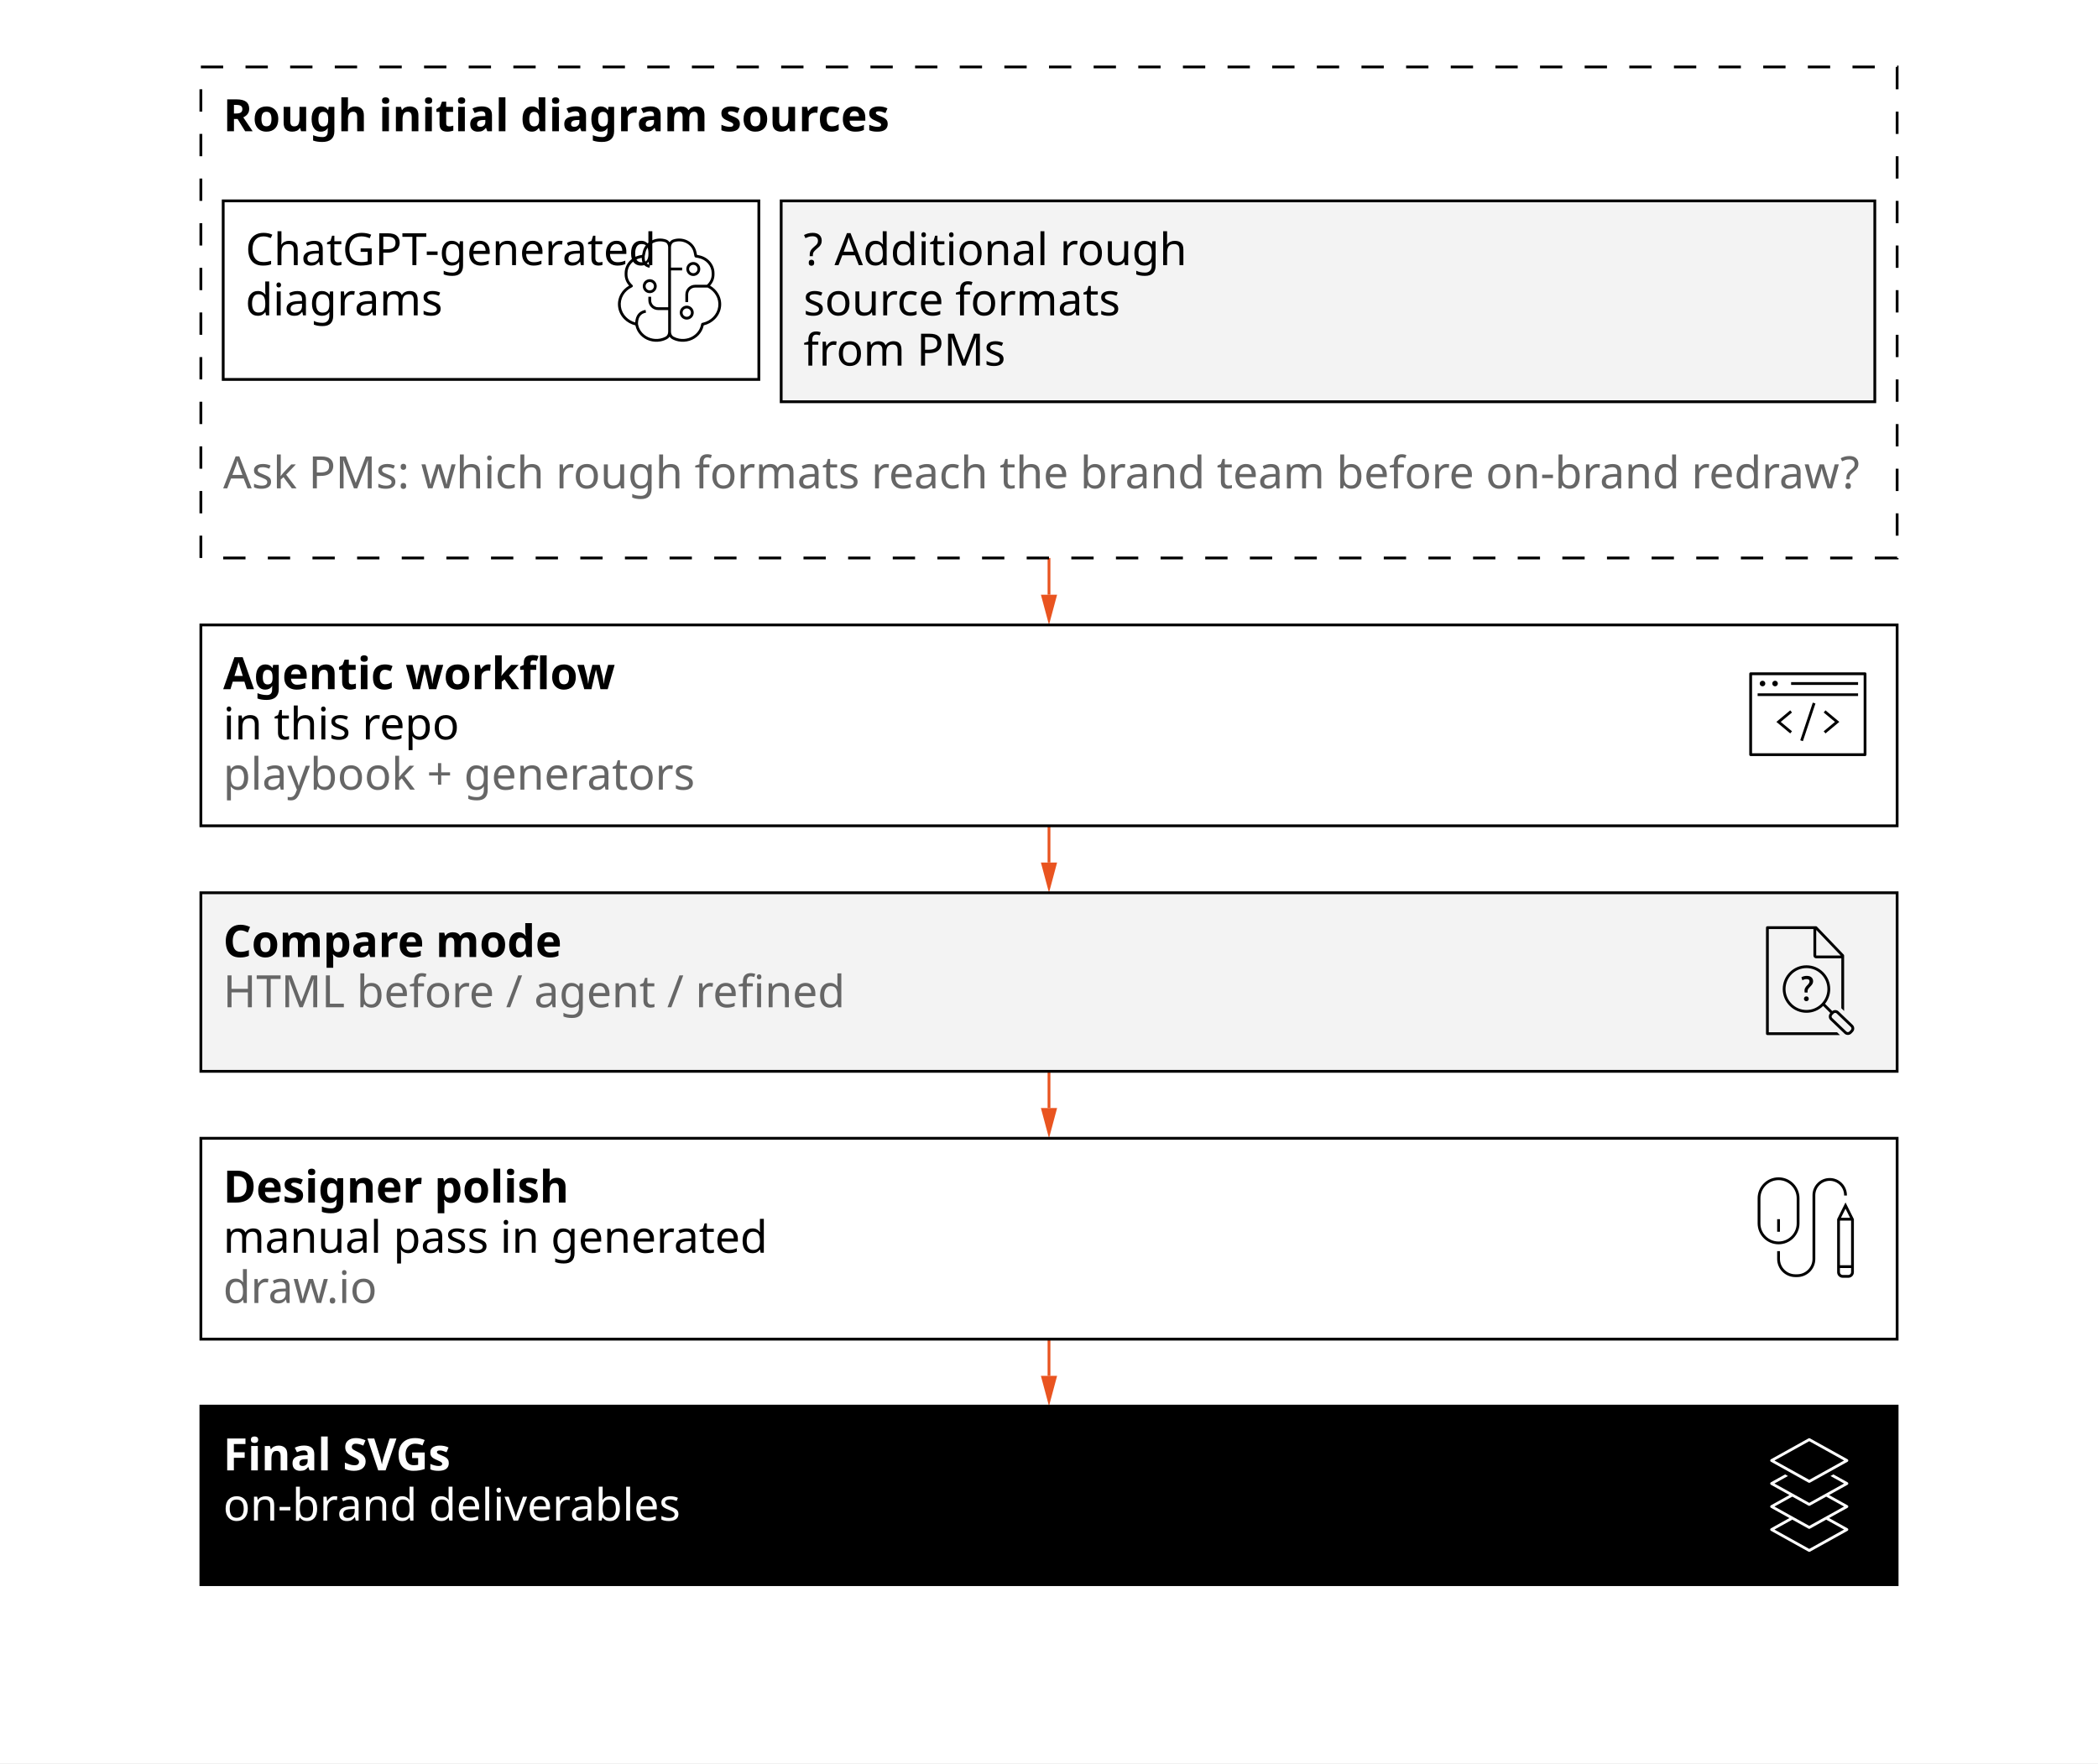
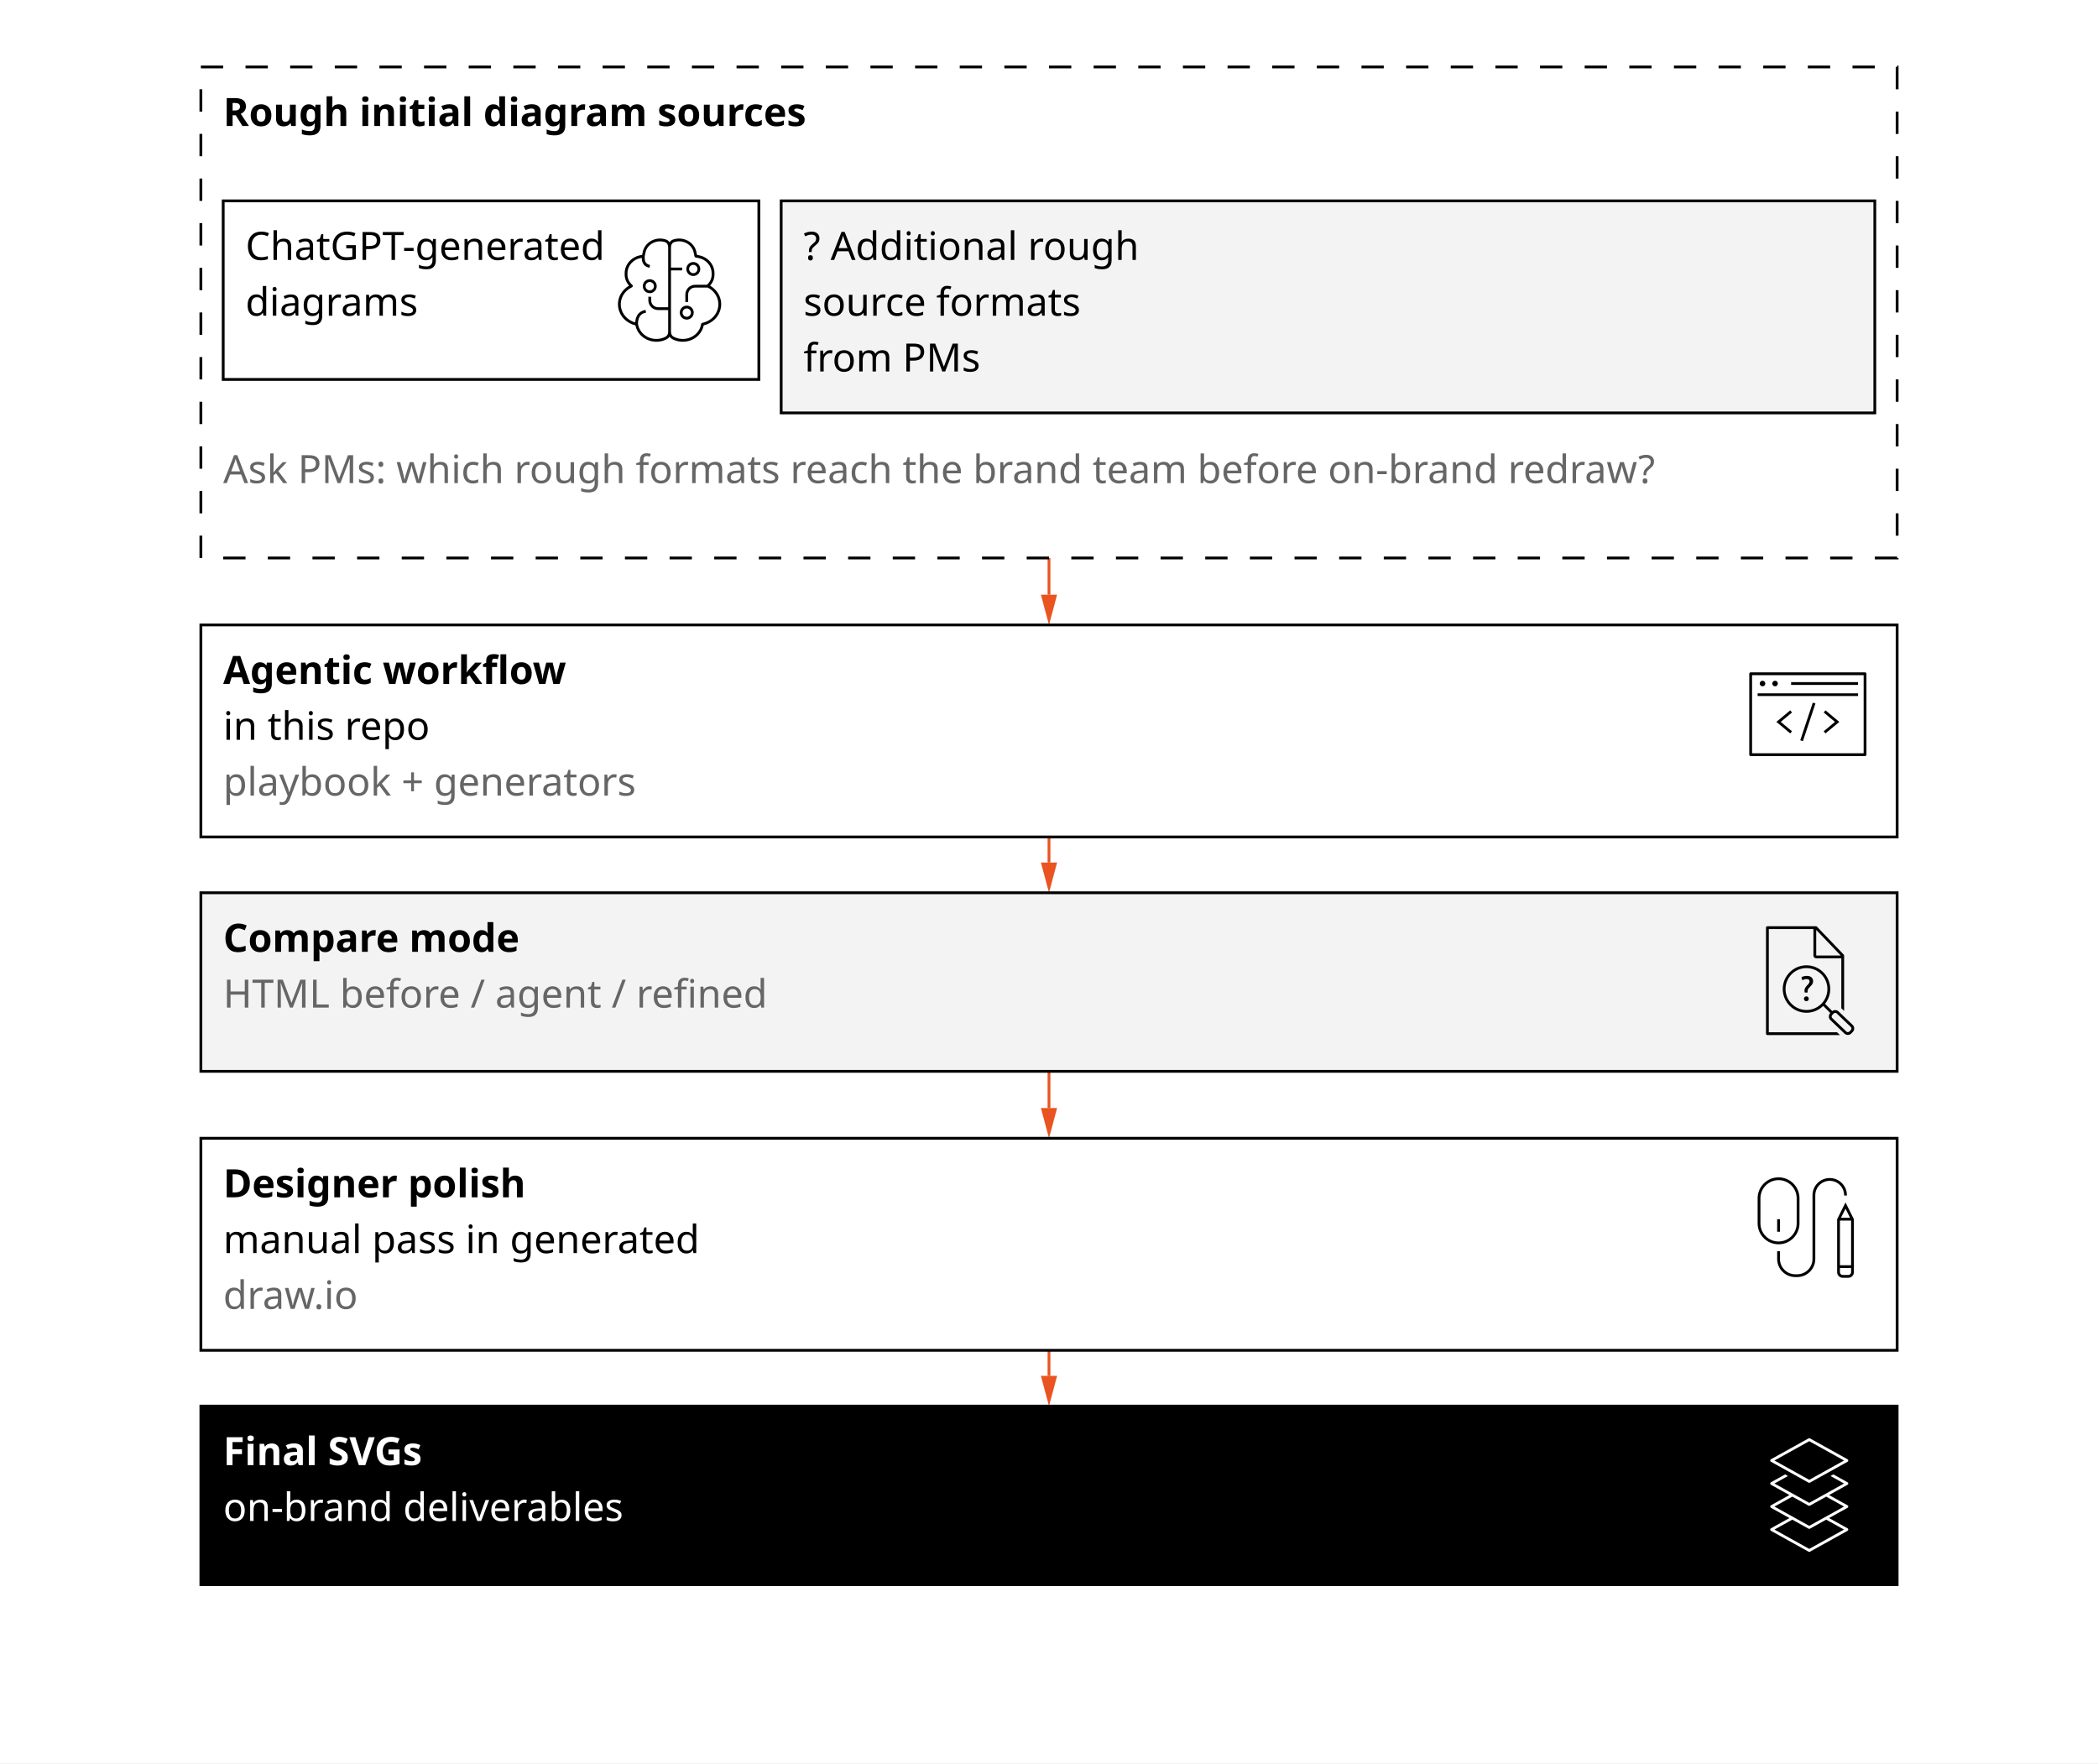
<svg xmlns="http://www.w3.org/2000/svg" width="752" height="632" viewBox="0 0 752 632" xml:space="preserve">
  <rect width="752" height="632" fill="#FFFFFF" />
  <line x1="376" y1="200" x2="376" y2="213.159" fill="none" stroke="#E95420" stroke-width="1" stroke-miterlimit="10" />
  <polygon points="373.095,213.159 376,224 378.905,213.159" fill="#E95420" />
  <line x1="376" y1="296" x2="376" y2="309.159" fill="none" stroke="#E95420" stroke-width="1" stroke-miterlimit="10" />
  <polygon points="373.095,309.159 376,320 378.905,309.159" fill="#E95420" />
  <line x1="376" y1="384" x2="376" y2="397.159" fill="none" stroke="#E95420" stroke-width="1" stroke-miterlimit="10" />
  <polygon points="373.095,397.159 376,408 378.905,397.159" fill="#E95420" />
  <line x1="376" y1="480" x2="376" y2="493.159" fill="none" stroke="#E95420" stroke-width="1" stroke-miterlimit="10" />
  <polygon points="373.095,493.159 376,504 378.905,493.159" fill="#E95420" />
  <rect x="72" y="24" width="608" height="176" fill="none" stroke="#000000" stroke-width="1" stroke-miterlimit="10" stroke-dasharray="8 8" />
  <text font-family="Ubuntu Sans">
-     <tspan x="80" y="47.04" font-size="16" font-weight="700" fill="#000000" font-family="Ubuntu Sans">Rough initial diagram sources</tspan>
+     <tspan x="80" y="45.16" font-size="14" font-weight="700" fill="#000000">Rough initial diagram sources</tspan>
  </text>
  <rect x="80" y="72" width="192" height="64" fill="#FFFFFF" stroke="#000000" stroke-width="1" stroke-miterlimit="10" />
  <text font-family="Ubuntu Sans">
-     <tspan x="88" y="95.04" font-size="16" font-weight="400" fill="#000000" font-family="Ubuntu Sans">ChatGPT-generated</tspan>
-     <tspan x="88" y="113.04" font-size="16" font-weight="400" fill="#000000" font-family="Ubuntu Sans">diagrams</tspan>
+     <tspan x="88" y="93.16" font-size="14" font-weight="400" fill="#000000">ChatGPT-generated</tspan>
+     <tspan x="88" y="113.16" font-size="14" font-weight="400" fill="#000000">diagrams</tspan>
  </text>
  <g transform="translate(216 80)">
    <path fill-rule="evenodd" clip-rule="evenodd" d="M30.159 29.553C31.539 29.553 32.658 30.672 32.658 32.053C32.658 33.433 31.539 34.553 30.159 34.553C28.778 34.553 27.659 33.433 27.659 32.053C27.659 30.672 28.778 29.553 30.159 29.553ZM30.159 30.553C29.33 30.553 28.659 31.224 28.659 32.053C28.659 32.881 29.33 33.553 30.159 33.553C30.987 33.553 31.658 32.881 31.659 32.053C31.659 31.224 30.987 30.553 30.159 30.553Z" fill="#000000" />
    <path fill-rule="evenodd" clip-rule="evenodd" d="M16.895 20.079C18.276 20.079 19.395 21.198 19.395 22.579C19.395 23.96 18.276 25.079 16.895 25.079C15.514 25.079 14.395 23.96 14.395 22.579C14.395 21.198 15.514 20.079 16.895 20.079ZM16.895 21.079C16.066 21.079 15.395 21.751 15.395 22.579C15.395 23.407 16.066 24.079 16.895 24.079C17.723 24.079 18.395 23.407 18.395 22.579C18.395 21.751 17.723 21.079 16.895 21.079Z" fill="#000000" />
    <path fill-rule="evenodd" clip-rule="evenodd" d="M32.5 13.921C33.881 13.921 35 15.04 35 16.421C35 17.801 33.881 18.921 32.5 18.921C31.119 18.921 30 17.802 30 16.421C30 15.04 31.12 13.921 32.5 13.921ZM32.5 14.921C31.672 14.921 31 15.592 31 16.421C31 17.249 31.672 17.921 32.5 17.921C33.328 17.921 34 17.249 34 16.421C34 15.593 33.328 14.921 32.5 14.921Z" fill="#000000" />
    <path fill-rule="evenodd" clip-rule="evenodd" d="M26.617 5.548C27.662 5.422 28.724 5.545 29.707 5.905C30.689 6.266 31.563 6.853 32.246 7.616C32.929 8.38 33.399 9.296 33.608 10.279L33.84 11.366L34.485 11.487C36.059 11.783 37.48 12.582 38.506 13.755C39.532 14.928 40.097 16.404 40.097 17.932V18.377C40.097 19.914 39.495 21.314 38.511 22.385C39.766 23.102 40.804 24.125 41.508 25.355C42.327 26.786 42.651 28.425 42.433 30.042C42.215 31.658 41.467 33.166 40.297 34.358C39.203 35.471 37.793 36.256 36.241 36.626L36.219 36.728C35.953 37.973 35.342 39.128 34.452 40.075C33.562 41.023 32.423 41.73 31.154 42.129C29.885 42.528 28.527 42.607 27.217 42.356C26.409 42.202 25.635 41.927 24.926 41.542C24.531 41.328 24.226 41.027 24 40.679C23.774 41.027 23.469 41.328 23.074 41.542C22.364 41.927 21.591 42.202 20.783 42.356C19.473 42.607 18.114 42.528 16.846 42.129C15.576 41.73 14.438 41.023 13.548 40.075C12.657 39.128 12.047 37.973 11.781 36.728L11.759 36.626C10.207 36.256 8.796 35.471 7.703 34.358C6.533 33.166 5.784 31.658 5.566 30.042C5.348 28.425 5.673 26.786 6.492 25.355C7.196 24.125 8.233 23.102 9.489 22.385C8.504 21.314 7.902 19.914 7.902 18.377V17.932C7.903 16.404 8.468 14.928 9.494 13.755C10.519 12.582 11.941 11.783 13.514 11.487L14.16 11.366L14.391 10.279C14.601 9.296 15.071 8.38 15.754 7.616C16.436 6.853 17.31 6.266 18.293 5.905C19.275 5.545 20.338 5.422 21.383 5.548C21.85 5.604 22.308 5.709 22.747 5.86C23.301 6.051 23.714 6.413 24 6.856C24.286 6.413 24.699 6.051 25.253 5.86C25.692 5.709 26.15 5.604 26.617 5.548ZM21.264 6.541C20.374 6.434 19.471 6.538 18.637 6.844C17.804 7.149 17.069 7.646 16.499 8.283C15.929 8.921 15.542 9.679 15.37 10.488L15.083 11.838C15.055 12.484 15.066 13.176 15.311 13.753C15.541 14.292 15.995 14.778 16.996 14.983L16.795 15.964C16.78 15.961 16.765 15.956 16.751 15.953L16.749 15.964C15.439 15.695 14.708 14.997 14.345 14.144C14.102 13.571 14.036 12.952 14.028 12.407L13.699 12.471C12.338 12.727 11.119 13.416 10.247 14.413C9.375 15.41 8.903 16.654 8.902 17.933V18.377C8.902 19.853 9.573 21.191 10.661 22.132C10.789 22.243 10.852 22.412 10.829 22.58C10.805 22.748 10.697 22.892 10.544 22.964C9.183 23.596 8.072 24.608 7.36 25.852C6.648 27.095 6.368 28.513 6.556 29.908C6.745 31.304 7.393 32.615 8.417 33.657C9.305 34.561 10.437 35.223 11.693 35.575C11.739 34.792 11.899 33.931 12.312 33.164C12.857 32.152 13.819 31.348 15.391 31.086L15.474 31.579L15.556 32.072C14.287 32.284 13.591 32.901 13.193 33.639C12.791 34.385 12.675 35.295 12.678 36.137L12.759 36.519C12.985 37.581 13.508 38.572 14.277 39.391C15.046 40.209 16.035 40.825 17.145 41.175C18.256 41.524 19.447 41.593 20.596 41.374C21.303 41.239 21.979 40.997 22.598 40.662C23.174 40.35 23.5 39.675 23.5 38.908V31.131H19.894C17.962 31.131 16.394 29.564 16.394 27.631V26.368H17.394V27.631C17.394 29.012 18.514 30.131 19.894 30.131H23.5V8.627C23.5 7.765 23.09 7.035 22.423 6.806C22.05 6.678 21.661 6.589 21.264 6.541ZM29.362 6.844C28.529 6.538 27.625 6.434 26.736 6.541C26.339 6.589 25.95 6.678 25.577 6.806C24.91 7.035 24.5 7.765 24.5 8.627V15.921H28.5V16.921H24.5V38.908C24.5 39.675 24.826 40.35 25.402 40.662C26.021 40.997 26.696 41.239 27.404 41.374C28.553 41.593 29.744 41.524 30.854 41.175C31.965 40.825 32.953 40.209 33.722 39.391C34.491 38.572 35.014 37.581 35.241 36.519L35.329 36.103C35.365 35.932 35.489 35.794 35.65 35.736L35.721 35.717L35.999 35.656C37.377 35.33 38.623 34.635 39.583 33.657C40.606 32.615 41.255 31.304 41.443 29.908C41.631 28.513 41.351 27.095 40.639 25.852C39.969 24.68 38.945 23.716 37.692 23.079H33.158C31.777 23.079 30.658 24.198 30.658 25.579V28.264H29.658V25.579C29.658 23.646 31.225 22.079 33.158 22.079H37.397C38.45 21.141 39.097 19.826 39.097 18.377V17.933C39.097 16.654 38.624 15.41 37.753 14.413C36.881 13.416 35.662 12.727 34.301 12.471L33.327 12.288C33.129 12.251 32.971 12.098 32.929 11.9L32.63 10.488C32.457 9.679 32.07 8.921 31.501 8.283C30.931 7.646 30.195 7.149 29.362 6.844Z" fill="#000000" />
  </g>
-   <rect x="280" y="72" width="392" height="72" fill="#F3F3F3" stroke="#000000" stroke-width="1" stroke-miterlimit="10" />
+   <rect x="280" y="72" width="392" height="76" fill="#F3F3F3" stroke="#000000" stroke-width="1" stroke-miterlimit="10" />
  <text font-family="Ubuntu Sans">
-     <tspan x="288" y="95.04" font-size="16" font-weight="400" fill="#000000" font-family="Ubuntu Sans">? Additional rough</tspan>
-     <tspan x="288" y="113.04" font-size="16" font-weight="400" fill="#000000" font-family="Ubuntu Sans">source formats</tspan>
-     <tspan x="288" y="131.04" font-size="16" font-weight="400" fill="#000000" font-family="Ubuntu Sans">from PMs</tspan>
+     <tspan x="288" y="93.16" font-size="14" font-weight="400" fill="#000000">? Additional rough</tspan>
+     <tspan x="288" y="113.16" font-size="14" font-weight="400" fill="#000000">source formats</tspan>
+     <tspan x="288" y="133.16" font-size="14" font-weight="400" fill="#000000">from PMs</tspan>
  </text>
  <text font-family="Ubuntu Sans">
-     <tspan x="80" y="175.04" font-size="16" font-weight="400" fill="#666666" font-family="Ubuntu Sans">Ask PMs: which rough formats reach the brand team before on-brand redraw?</tspan>
+     <tspan x="80" y="173.16" font-size="14" font-weight="400" fill="#666666">Ask PMs: which rough formats reach the brand team before on-brand redraw?</tspan>
  </text>
-   <rect x="72" y="224" width="608" height="72" fill="#FFFFFF" stroke="#000000" stroke-width="1" stroke-miterlimit="10" />
+   <rect x="72" y="224" width="608" height="76" fill="#FFFFFF" stroke="#000000" stroke-width="1" stroke-miterlimit="10" />
  <text font-family="Ubuntu Sans">
-     <tspan x="80" y="247.04" font-size="16" font-weight="700" fill="#000000" font-family="Ubuntu Sans">Agentic workflow</tspan>
-     <tspan x="80" y="265.04" font-size="16" font-weight="400" fill="#000000" font-family="Ubuntu Sans">in this repo</tspan>
-     <tspan x="80" y="283.04" font-size="16" font-weight="400" fill="#666666" font-family="Ubuntu Sans">playbook + generators</tspan>
+     <tspan x="80" y="245.16" font-size="14" font-weight="700" fill="#000000">Agentic workflow</tspan>
+     <tspan x="80" y="265.16" font-size="14" font-weight="400" fill="#000000">in this repo</tspan>
+     <tspan x="80" y="285.16" font-size="14" font-weight="400" fill="#666666">playbook + generators</tspan>
  </text>
  <g transform="translate(624 232)">
    <path d="M42 17.475H6V16.525H42V17.475Z" fill="#000000" />
    <path d="M42 13.5H18V12.5H42V13.5Z" fill="#000000" />
    <path fill-rule="evenodd" clip-rule="evenodd" d="M44.601 9.01C44.829 9.056 45 9.258 45 9.5V38.5C45 38.742 44.829 38.944 44.601 38.99L44.5 39H3.5C3.258 39 3.056 38.829 3.01 38.601L3 38.5V9.5C3 9.224 3.224 9 3.5 9H44.5L44.601 9.01ZM4 38H44V10H4V38Z" fill="#000000" />
    <path d="M7.75 12C8.302 12 8.75 12.448 8.75 13C8.75 13.552 8.302 14 7.75 14C7.198 14 6.75 13.552 6.75 13C6.75 12.448 7.198 12 7.75 12Z" fill="#000000" />
    <path d="M12.25 12C12.802 12 13.25 12.448 13.25 13C13.25 13.552 12.802 14 12.25 14C11.698 14 11.25 13.552 11.25 13C11.25 12.448 11.698 12 12.25 12Z" fill="#000000" />
    <path d="M26.725 20.158L22.225 33.658L21.275 33.342L25.775 19.842L26.725 20.158Z" fill="#000000" />
    <path d="M18.32 23.384L14.28 26.75L18.32 30.116L17.68 30.884L12.719 26.75L17.68 22.616L18.32 23.384Z" fill="#000000" />
    <path d="M35.281 26.75L30.32 30.884L29.68 30.116L33.72 26.75L29.68 23.384L30.32 22.616L35.281 26.75Z" fill="#000000" />
  </g>
  <rect x="72" y="320" width="608" height="64" fill="#F3F3F3" stroke="#000000" stroke-width="1" stroke-miterlimit="10" />
  <text font-family="Ubuntu Sans">
-     <tspan x="80" y="343.04" font-size="16" font-weight="700" fill="#000000" font-family="Ubuntu Sans">Compare mode</tspan>
-     <tspan x="80" y="361.04" font-size="16" font-weight="400" fill="#666666" font-family="Ubuntu Sans">HTML before / agent / refined</tspan>
+     <tspan x="80" y="341.16" font-size="14" font-weight="700" fill="#000000">Compare mode</tspan>
+     <tspan x="80" y="361.16" font-size="14" font-weight="400" fill="#666666">HTML before / agent / refined</tspan>
  </text>
  <g transform="translate(624 328)">
    <path fill-rule="evenodd" clip-rule="evenodd" d="M27.005 4.01C27.104 4.03 27.195 4.08 27.266 4.154L36.861 14.169C36.95 14.262 37 14.386 37 14.515V34.349L36.066 33.457C36.045 33.436 36.022 33.417 36 33.398V15.5H27C26.448 15.5 26 15.052 26 14.5V5H10V42H34.458L35.505 43H9.5C9.224 43 9 42.776 9 42.5V4.5C9 4.258 9.171 4.056 9.399 4.01L9.5 4H26.904L27.005 4.01ZM27 14.5H35.794L27 5.322V14.5Z" fill="#000000" />
    <path fill-rule="evenodd" clip-rule="evenodd" d="M23.507 18C28.205 18 32.014 21.809 32.014 26.507C32.014 28.511 31.319 30.351 30.159 31.805L32.757 34.402C33.435 33.896 34.398 33.937 35.03 34.541L40.082 39.369C40.786 40.042 40.812 41.159 40.139 41.863L39.614 42.412L39.482 42.536C38.803 43.117 37.779 43.1 37.119 42.469L32.067 37.641C31.407 37.01 31.343 35.988 31.893 35.282L32.011 35.145L32.047 35.106L29.491 32.551C27.954 34.073 25.841 35.014 23.507 35.014C18.809 35.014 15 31.205 15 26.507C15 21.809 18.809 18 23.507 18ZM34.339 35.264C34.034 34.972 33.55 34.982 33.259 35.287L32.733 35.837C32.442 36.142 32.453 36.627 32.758 36.918L37.81 41.746C38.116 42.038 38.6 42.027 38.892 41.722L39.416 41.172C39.707 40.867 39.696 40.383 39.391 40.092L34.339 35.264ZM23.507 19C19.361 19 16 22.361 16 26.507C16 30.653 19.361 34.014 23.507 34.014C27.653 34.014 31.014 30.653 31.014 26.507C31.014 22.361 27.653 19 23.507 19Z" fill="#000000" />
    <path d="M23.464 29.143C23.704 29.143 23.93 29.213 24.099 29.402C24.248 29.57 24.324 29.765 24.324 30.003C24.324 30.241 24.248 30.436 24.099 30.604C23.93 30.793 23.704 30.864 23.464 30.864C23.223 30.864 22.997 30.793 22.829 30.604C22.68 30.436 22.602 30.241 22.602 30.003C22.603 29.765 22.68 29.57 22.829 29.402C22.997 29.213 23.223 29.143 23.464 29.143Z" fill="#000000" />
    <path d="M23.613 21.787C24.028 21.787 24.385 21.845 24.677 21.952C24.962 22.057 25.216 22.212 25.398 22.411C25.557 22.585 25.706 22.792 25.776 23.044C25.853 23.274 25.885 23.491 25.885 23.706C25.885 24.012 25.823 24.28 25.712 24.518C25.607 24.742 25.474 24.951 25.311 25.144C25.165 25.316 25.007 25.501 24.82 25.674C24.656 25.838 24.502 25.994 24.36 26.161C24.221 26.326 24.113 26.484 24.029 26.662C23.949 26.835 23.903 27.016 23.903 27.221V27.77H22.879L22.839 27.568C22.824 27.494 22.807 27.394 22.807 27.275V27.018C22.807 26.748 22.851 26.476 22.969 26.241C23.067 26.044 23.184 25.84 23.318 25.66C23.451 25.484 23.61 25.309 23.783 25.15C23.935 25.011 24.056 24.864 24.201 24.705C24.316 24.579 24.41 24.427 24.482 24.259L24.485 24.253L24.531 24.139C24.573 24.02 24.598 23.89 24.598 23.747C24.598 23.576 24.563 23.438 24.516 23.343C24.471 23.255 24.396 23.177 24.302 23.113C24.21 23.052 24.108 23.011 23.979 22.989C23.83 22.965 23.68 22.952 23.518 22.952H23.258C22.911 22.985 22.588 23.079 22.309 23.233L22.048 23.377L21.951 23.095L21.685 22.311L21.851 22.206C22.034 22.09 22.297 22 22.581 21.919C22.892 21.83 23.242 21.787 23.613 21.787Z" fill="#000000" />
  </g>
-   <rect x="72" y="408" width="608" height="72" fill="#FFFFFF" stroke="#000000" stroke-width="1" stroke-miterlimit="10" />
+   <rect x="72" y="408" width="608" height="76" fill="#FFFFFF" stroke="#000000" stroke-width="1" stroke-miterlimit="10" />
  <text font-family="Ubuntu Sans">
-     <tspan x="80" y="431.04" font-size="16" font-weight="700" fill="#000000" font-family="Ubuntu Sans">Designer polish</tspan>
-     <tspan x="80" y="449.04" font-size="16" font-weight="400" fill="#000000" font-family="Ubuntu Sans">manual pass in generated</tspan>
-     <tspan x="80" y="467.04" font-size="16" font-weight="400" fill="#666666" font-family="Ubuntu Sans">draw.io</tspan>
+     <tspan x="80" y="429.16" font-size="14" font-weight="700" fill="#000000">Designer polish</tspan>
+     <tspan x="80" y="449.16" font-size="14" font-weight="400" fill="#000000">manual pass in generated</tspan>
+     <tspan x="80" y="469.16" font-size="14" font-weight="400" fill="#666666">draw.io</tspan>
  </text>
  <g transform="translate(624 416)">
    <path d="M31.833 6.25C35.239 6.25 38 9.011 38 12.417V12.513H37V12.417C37 9.564 34.687 7.25 31.833 7.25C28.98 7.25 26.667 9.564 26.667 12.417V35.25C26.667 38.84 23.757 41.75 20.167 41.75H19.5C15.91 41.75 13 38.84 13 35.25V32.461H14V35.25C14 38.288 16.462 40.75 19.5 40.75H20.167C23.204 40.75 25.667 38.288 25.667 35.25V12.417C25.667 9.011 28.427 6.25 31.833 6.25Z" fill="#000000" />
    <path d="M14 25.5H13V21H14V25.5Z" fill="#000000" />
    <path fill-rule="evenodd" clip-rule="evenodd" d="M13.5 6C17.642 6 21 9.358 21 13.5V22.5C21 26.642 17.642 30 13.5 30C9.358 30 6 26.642 6 22.5V13.5C6 9.358 9.358 6 13.5 6ZM13.5 7C9.91 7 7 9.91 7 13.5V22.5C7 26.09 9.91 29 13.5 29C17.09 29 20 26.09 20 22.5V13.5C20 9.91 17.09 7 13.5 7Z" fill="#000000" />
    <path fill-rule="evenodd" clip-rule="evenodd" d="M40.5 21V40C40.5 41.105 39.605 42 38.5 42H36.5C35.464 42 34.613 41.213 34.511 40.204L34.5 40V21L37.5 15L40.5 21ZM35.5 38.5V40C35.5 40.552 35.948 41 36.5 41H38.5C39.052 41 39.5 40.552 39.5 40V38.5H35.5ZM35.5 37.5H39.5V21.5H35.5V37.5ZM35.868 20.5H39.132L37.5 17.236L35.868 20.5Z" fill="#000000" />
  </g>
  <rect x="72" y="504" width="608" height="64" fill="#000000" stroke="#000000" stroke-width="1" stroke-miterlimit="10" />
  <text font-family="Ubuntu Sans">
-     <tspan x="80" y="527.04" font-size="16" font-weight="700" fill="#FFFFFF" font-family="Ubuntu Sans">Final SVGs</tspan>
-     <tspan x="80" y="545.04" font-size="16" font-weight="400" fill="#FFFFFF" font-family="Ubuntu Sans">on-brand deliverables</tspan>
+     <tspan x="80" y="525.16" font-size="14" font-weight="700" fill="#FFFFFF">Final SVGs</tspan>
+     <tspan x="80" y="545.16" font-size="14" font-weight="400" fill="#FFFFFF">on-brand deliverables</tspan>
  </text>
  <g transform="translate(624 512)">
    <path fill-rule="evenodd" clip-rule="evenodd" d="M38.243 19.312C38.402 19.401 38.5 19.569 38.5 19.75C38.5 19.931 38.401 20.098 38.243 20.186L31.605 23.874L38.243 27.562C38.402 27.651 38.5 27.819 38.5 28C38.5 28.181 38.401 28.348 38.243 28.436L31.605 32.124L38.243 35.812C38.402 35.901 38.5 36.069 38.5 36.25C38.5 36.431 38.401 36.598 38.243 36.687L24.743 44.187C24.592 44.27 24.408 44.27 24.257 44.187L10.757 36.687C10.598 36.598 10.5 36.431 10.5 36.25C10.5 36.069 10.598 35.901 10.757 35.812L17.395 32.124L10.757 28.436C10.598 28.348 10.5 28.181 10.5 28C10.5 27.819 10.598 27.651 10.757 27.562L17.395 23.874L10.757 20.186C10.598 20.098 10.5 19.931 10.5 19.75C10.5 19.569 10.598 19.401 10.757 19.312L15.85 16.482L16.88 17.055L12.029 19.749L24.5 26.677L36.97 19.749L32.119 17.055L33.149 16.482L38.243 19.312ZM24.743 35.937C24.592 36.02 24.408 36.02 24.257 35.937L18.425 32.696L12.029 36.249L24.5 43.177L36.97 36.249L30.574 32.696L24.743 35.937ZM24.743 27.686C24.592 27.77 24.408 27.77 24.257 27.686L18.425 24.446L12.029 27.999L24.5 34.927L36.97 27.999L30.574 24.446L24.743 27.686Z" fill="#FFFFFF" />
    <path fill-rule="evenodd" clip-rule="evenodd" d="M24.315 3.535C24.454 3.48 24.611 3.489 24.743 3.562L38.243 11.062C38.402 11.151 38.5 11.319 38.5 11.5C38.5 11.681 38.402 11.849 38.243 11.938L24.743 19.438C24.592 19.521 24.408 19.521 24.257 19.438L10.757 11.938C10.598 11.849 10.5 11.681 10.5 11.5C10.5 11.319 10.598 11.151 10.757 11.062L24.257 3.562L24.315 3.535ZM12.03 11.5L24.5 18.427L36.969 11.5L24.5 4.572L12.03 11.5Z" fill="#FFFFFF" />
  </g>
</svg>
